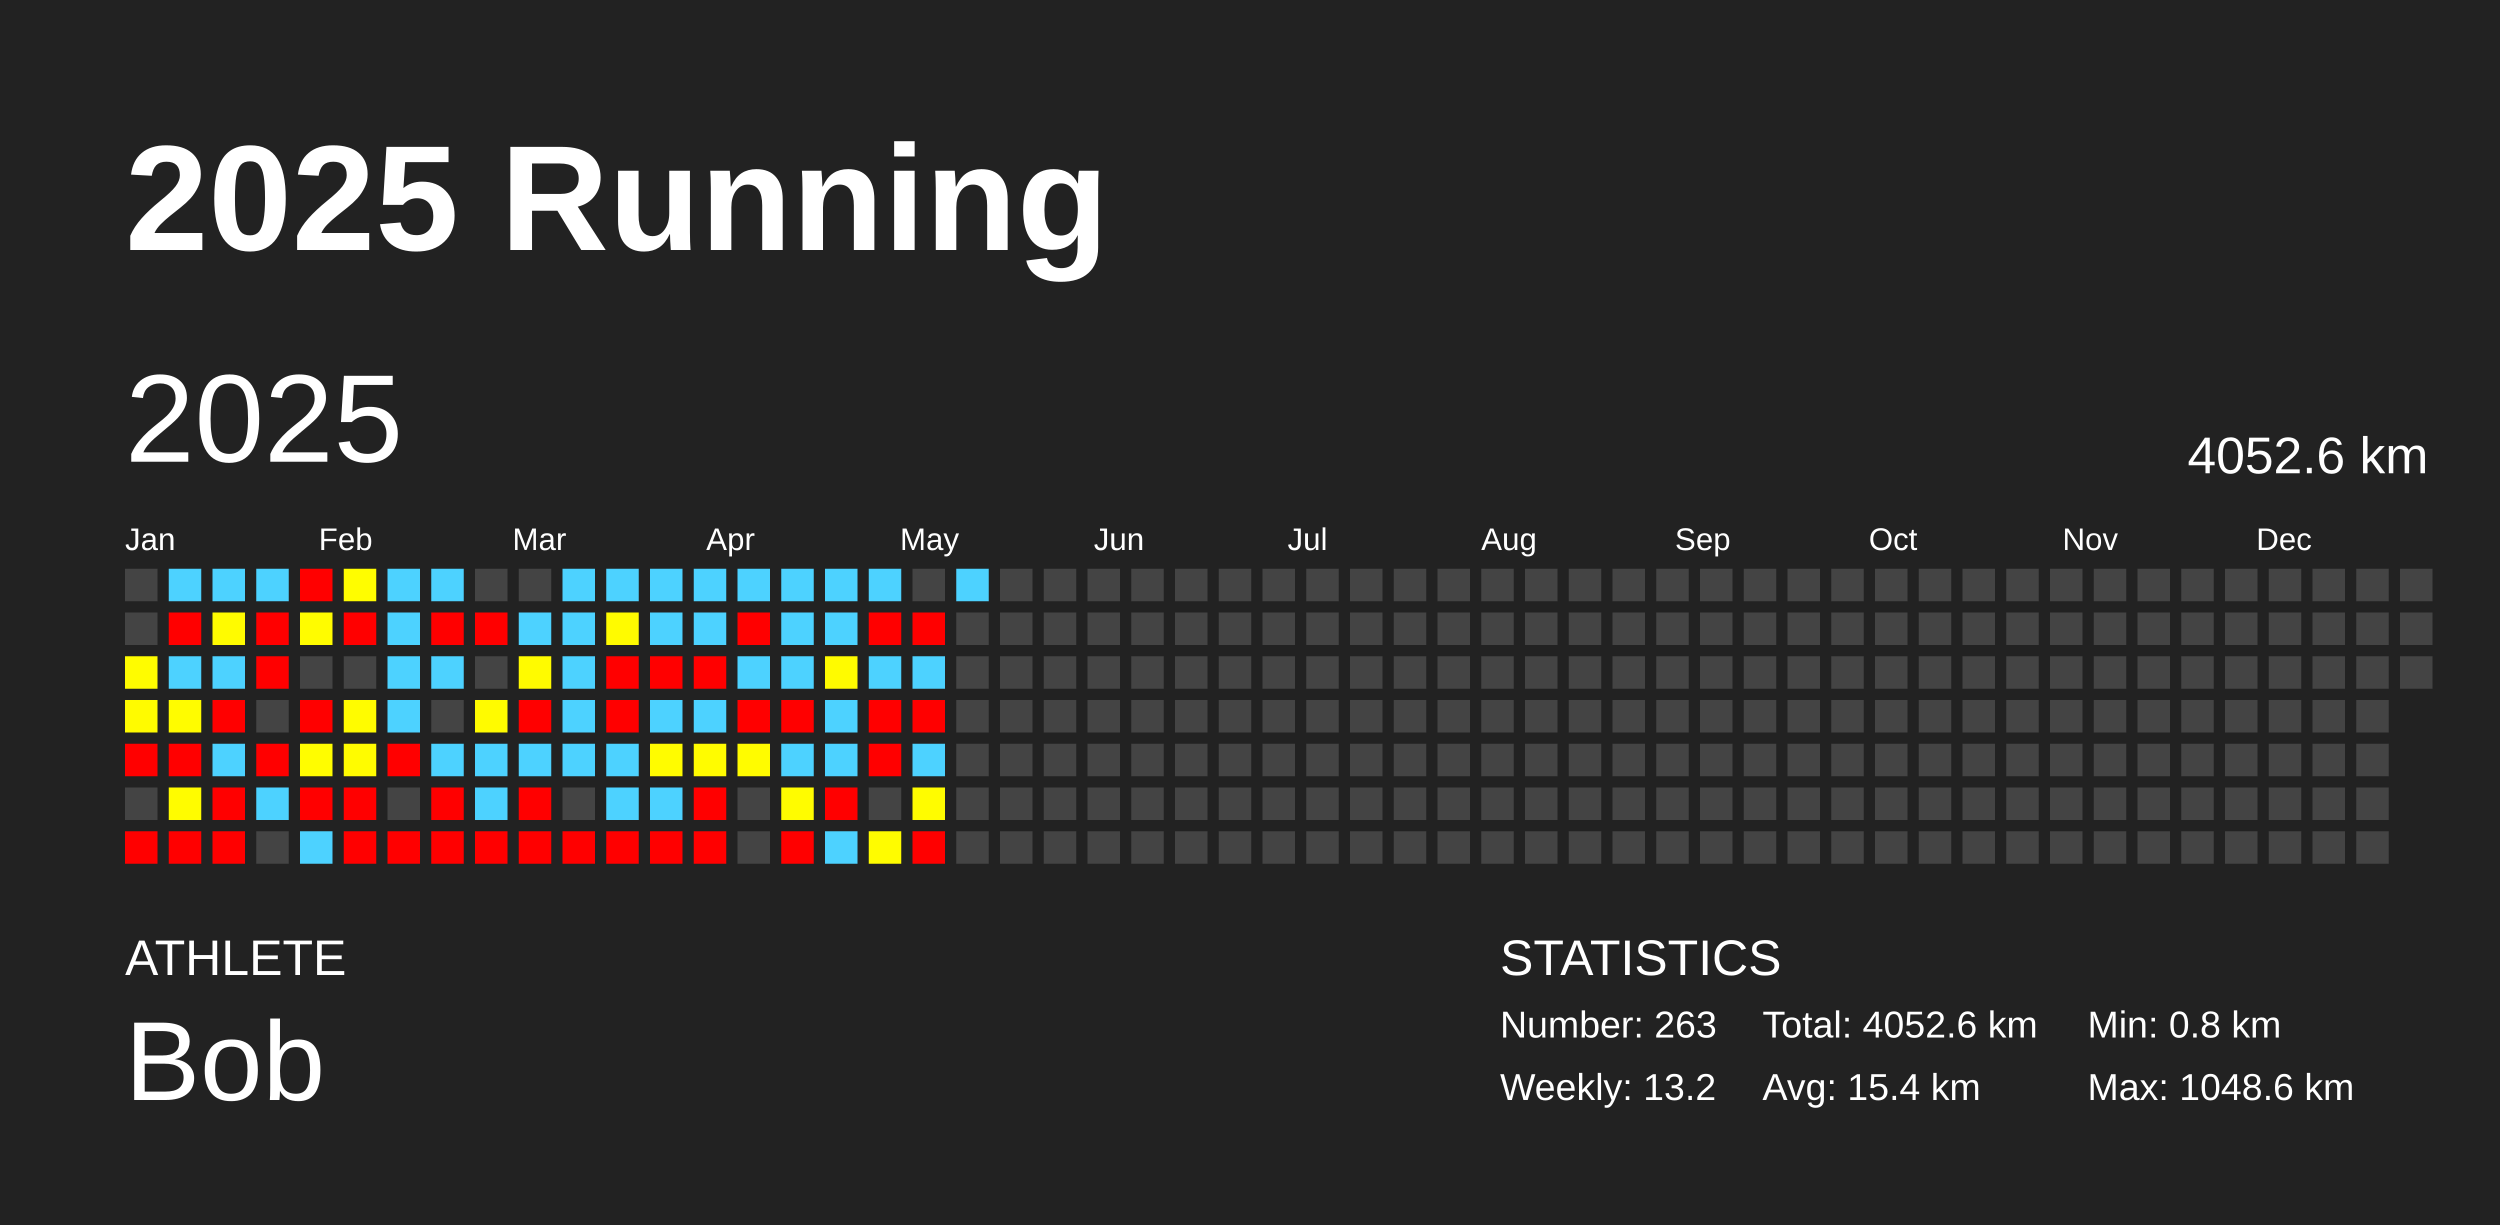
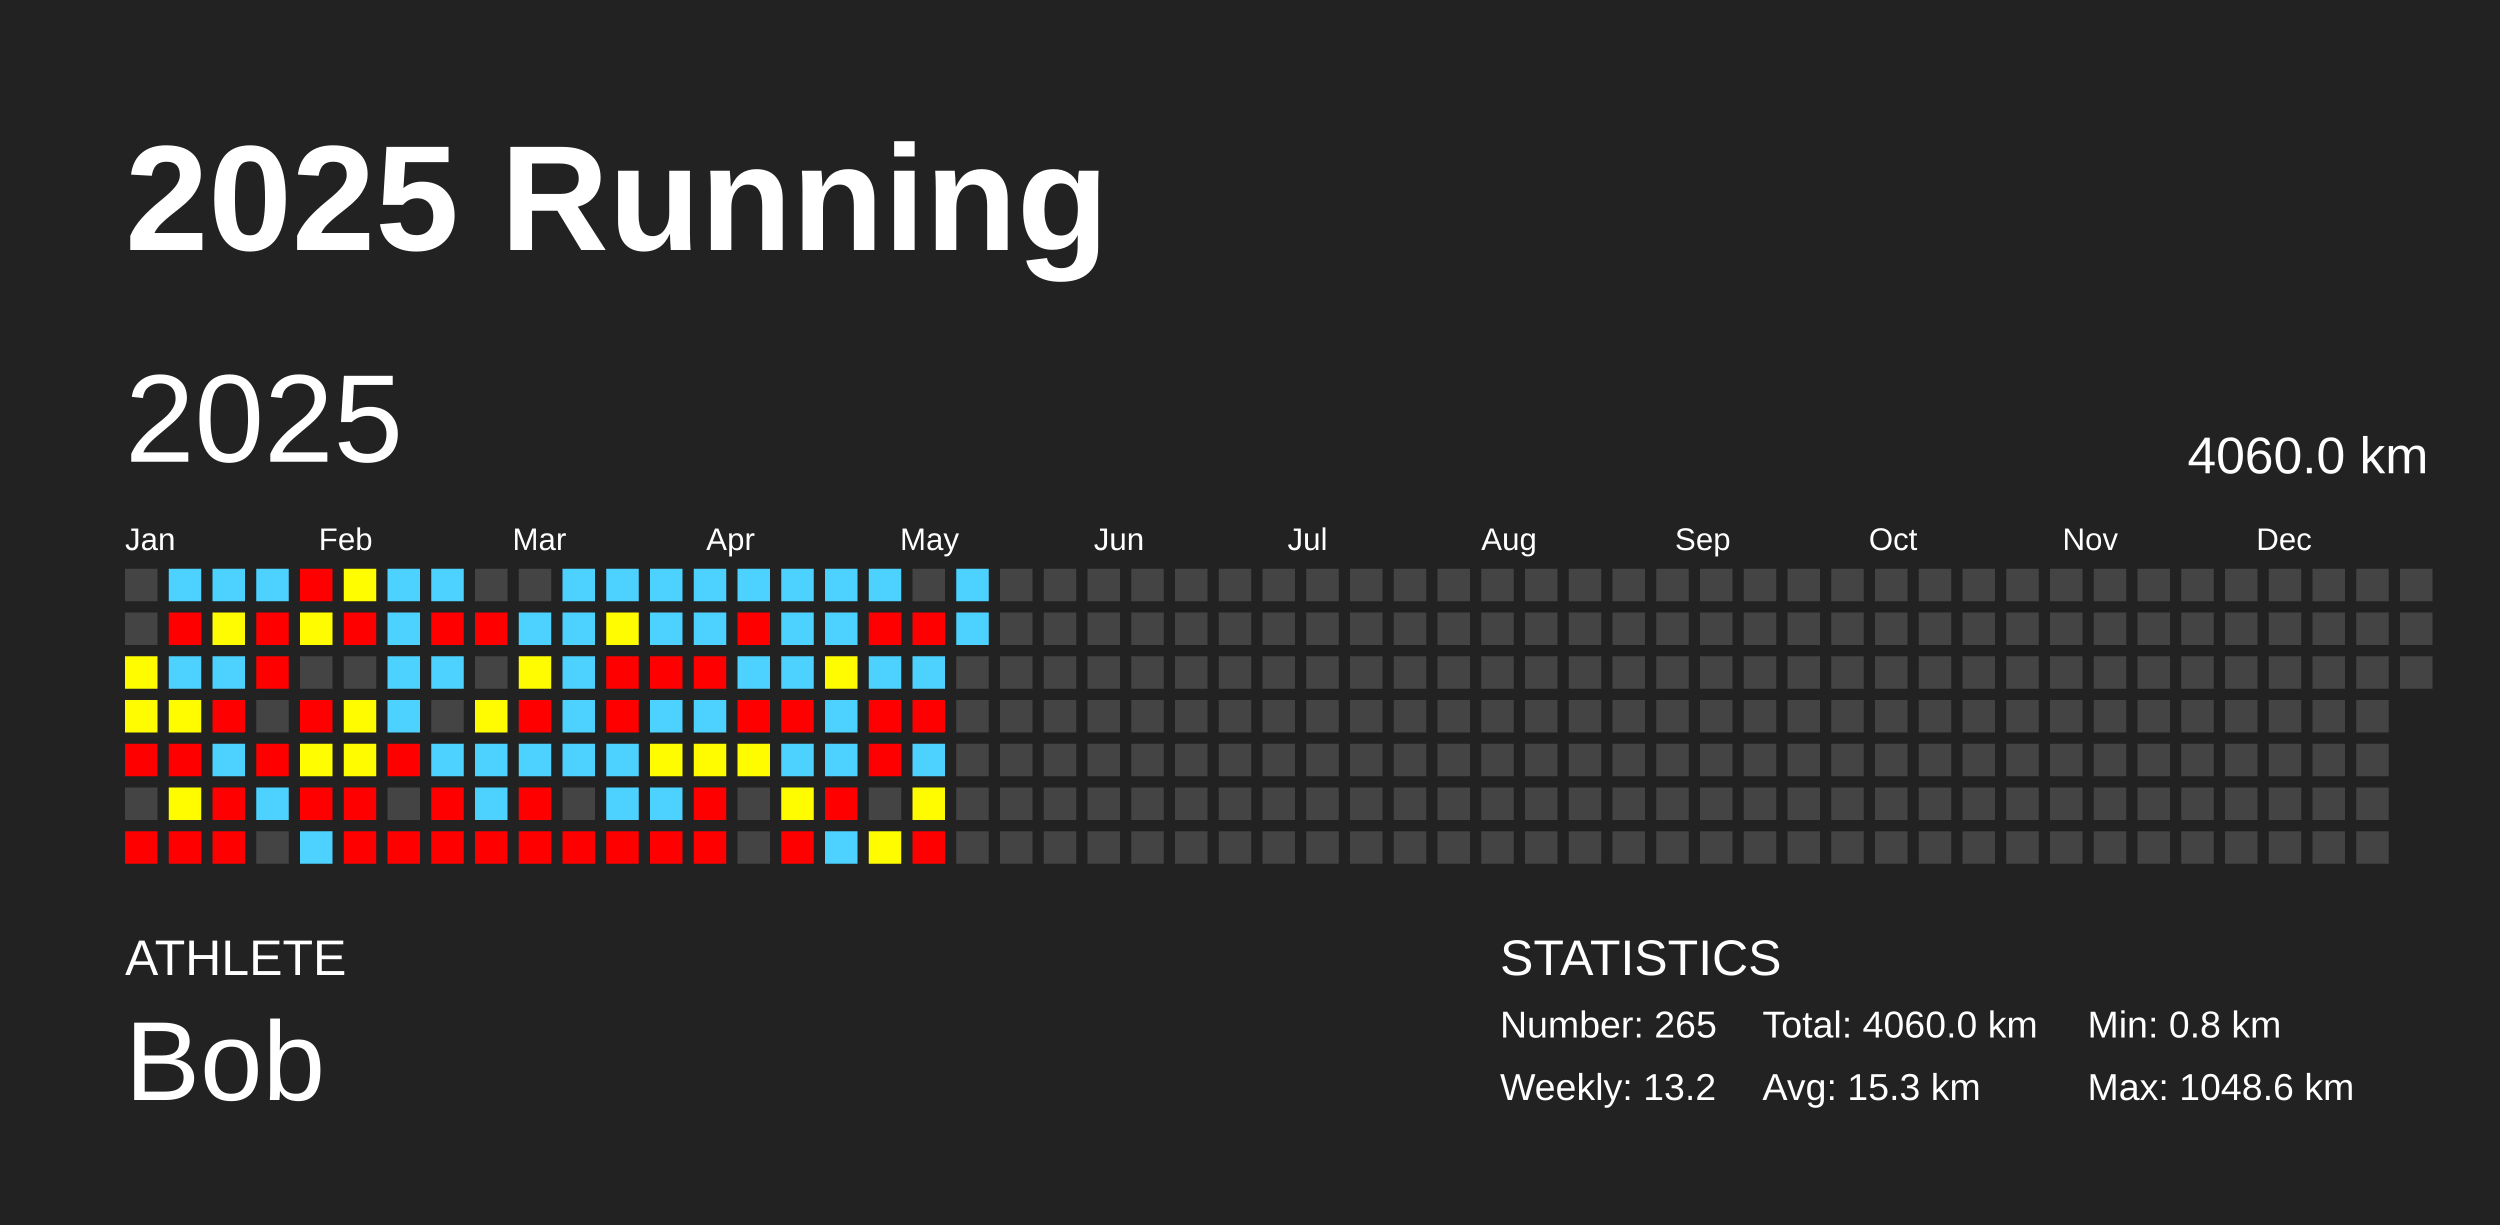
<svg xmlns="http://www.w3.org/2000/svg" baseProfile="full" height="98mm" version="1.1" viewBox="0,0,200,98" width="200mm">
  <defs />
  <rect fill="#222222" height="98" width="200" x="0" y="0" />
  <text fill="#FFFFFF" style="font-size:12px; font-family:Arial; font-weight:bold;" x="10" y="20">2025 Running</text>
  <text fill="#FFFFFF" style="font-size:4px; font-family:Arial" x="10" y="78">ATHLETE</text>
  <text fill="#FFFFFF" style="font-size:9px; font-family:Arial" x="10" y="88">Bob</text>
  <text fill="#FFFFFF" style="font-size:4px; font-family:Arial" x="120" y="78">STATISTICS</text>
-   <text fill="#FFFFFF" style="font-size:3px; font-family:Arial" x="120" y="83">Number: 263</text>
+   <text fill="#FFFFFF" style="font-size:3px; font-family:Arial" x="120" y="83">Number: 265</text>
  <text fill="#FFFFFF" style="font-size:3px; font-family:Arial" x="120" y="88">Weekly: 13.2</text>
-   <text fill="#FFFFFF" style="font-size:3px; font-family:Arial" x="141" y="83">Total: 4052.6 km</text>
-   <text fill="#FFFFFF" style="font-size:3px; font-family:Arial" x="141" y="88">Avg: 15.4 km</text>
+   <text fill="#FFFFFF" style="font-size:3px; font-family:Arial" x="141" y="83">Total: 4060.0 km</text>
+   <text fill="#FFFFFF" style="font-size:3px; font-family:Arial" x="141" y="88">Avg: 15.3 km</text>
  <text fill="#FFFFFF" style="font-size:3px; font-family:Arial" x="167" y="83">Min: 0.8 km</text>
  <text fill="#FFFFFF" style="font-size:3px; font-family:Arial" x="167" y="88">Max: 1048.6 km</text>
  <text dominant-baseline="hanging" fill="#FFFFFF" style="font-size:10.0px; font-family:Arial;" x="10" y="30">2025</text>
-   <text dominant-baseline="hanging" fill="#FFFFFF" style="font-size:4.125px; font-family:Arial;" x="175" y="35">4052.6 km</text>
+   <text dominant-baseline="hanging" fill="#FFFFFF" style="font-size:4.125px; font-family:Arial;" x="175" y="35">4060.0 km</text>
  <text fill="#FFFFFF" style="font-size:2.5px; font-family:Arial" x="10.0" y="44">Jan</text>
  <text fill="#FFFFFF" style="font-size:2.5px; font-family:Arial" x="25.5" y="44">Feb</text>
  <text fill="#FFFFFF" style="font-size:2.5px; font-family:Arial" x="41.0" y="44">Mar</text>
  <text fill="#FFFFFF" style="font-size:2.5px; font-family:Arial" x="56.5" y="44">Apr</text>
  <text fill="#FFFFFF" style="font-size:2.5px; font-family:Arial" x="72.0" y="44">May</text>
  <text fill="#FFFFFF" style="font-size:2.5px; font-family:Arial" x="87.5" y="44">Jun</text>
  <text fill="#FFFFFF" style="font-size:2.5px; font-family:Arial" x="103.0" y="44">Jul</text>
  <text fill="#FFFFFF" style="font-size:2.5px; font-family:Arial" x="118.5" y="44">Aug</text>
  <text fill="#FFFFFF" style="font-size:2.5px; font-family:Arial" x="134.0" y="44">Sep</text>
  <text fill="#FFFFFF" style="font-size:2.5px; font-family:Arial" x="149.5" y="44">Oct</text>
  <text fill="#FFFFFF" style="font-size:2.5px; font-family:Arial" x="165.0" y="44">Nov</text>
  <text fill="#FFFFFF" style="font-size:2.5px; font-family:Arial" x="180.5" y="44">Dec</text>
  <rect fill="#444444" height="2.6" width="2.6" x="10.0" y="45.5" />
  <rect fill="#444444" height="2.6" width="2.6" x="10.0" y="49.0" />
  <rect fill="#fffc00" height="2.6" width="2.6" x="10.0" y="52.5" />
  <rect fill="#fffb00" height="2.6" width="2.6" x="10.0" y="56.0" />
  <rect fill="red" height="2.6" width="2.6" x="10.0" y="59.5" />
  <rect fill="#444444" height="2.6" width="2.6" x="10.0" y="63.0" />
  <rect fill="red" height="2.6" width="2.6" x="10.0" y="66.5" />
  <rect fill="#4dd2ff" height="2.6" width="2.6" x="13.5" y="45.5" />
  <rect fill="red" height="2.6" width="2.6" x="13.5" y="49.0" />
  <rect fill="#4dd2ff" height="2.6" width="2.6" x="13.5" y="52.5" />
  <rect fill="#fffc00" height="2.6" width="2.6" x="13.5" y="56.0" />
  <rect fill="red" height="2.6" width="2.6" x="13.5" y="59.5" />
  <rect fill="#fffc00" height="2.6" width="2.6" x="13.5" y="63.0" />
  <rect fill="red" height="2.6" width="2.6" x="13.5" y="66.5" />
  <rect fill="#4dd2ff" height="2.6" width="2.6" x="17.0" y="45.5" />
  <rect fill="#fffb00" height="2.6" width="2.6" x="17.0" y="49.0" />
  <rect fill="#4dd2ff" height="2.6" width="2.6" x="17.0" y="52.5" />
  <rect fill="red" height="2.6" width="2.6" x="17.0" y="56.0" />
  <rect fill="#4dd2ff" height="2.6" width="2.6" x="17.0" y="59.5" />
  <rect fill="red" height="2.6" width="2.6" x="17.0" y="63.0" />
  <rect fill="red" height="2.6" width="2.6" x="17.0" y="66.5" />
  <rect fill="#4dd2ff" height="2.6" width="2.6" x="20.5" y="45.5" />
  <rect fill="red" height="2.6" width="2.6" x="20.5" y="49.0" />
  <rect fill="red" height="2.6" width="2.6" x="20.5" y="52.5" />
  <rect fill="#444444" height="2.6" width="2.6" x="20.5" y="56.0" />
  <rect fill="red" height="2.6" width="2.6" x="20.5" y="59.5" />
  <rect fill="#4dd2ff" height="2.6" width="2.6" x="20.5" y="63.0" />
  <rect fill="#444444" height="2.6" width="2.6" x="20.5" y="66.5" />
  <rect fill="red" height="2.6" width="2.6" x="24.0" y="45.5" />
  <rect fill="#fffc00" height="2.6" width="2.6" x="24.0" y="49.0" />
  <rect fill="#444444" height="2.6" width="2.6" x="24.0" y="52.5" />
  <rect fill="red" height="2.6" width="2.6" x="24.0" y="56.0" />
  <rect fill="#fffd00" height="2.6" width="2.6" x="24.0" y="59.5" />
  <rect fill="red" height="2.6" width="2.6" x="24.0" y="63.0" />
  <rect fill="#4dd2ff" height="2.6" width="2.6" x="24.0" y="66.5" />
  <rect fill="#fffd00" height="2.6" width="2.6" x="27.5" y="45.5" />
  <rect fill="red" height="2.6" width="2.6" x="27.5" y="49.0" />
  <rect fill="#444444" height="2.6" width="2.6" x="27.5" y="52.5" />
  <rect fill="#fffc00" height="2.6" width="2.6" x="27.5" y="56.0" />
  <rect fill="#fffc00" height="2.6" width="2.6" x="27.5" y="59.5" />
  <rect fill="red" height="2.6" width="2.6" x="27.5" y="63.0" />
  <rect fill="red" height="2.6" width="2.6" x="27.5" y="66.5" />
  <rect fill="#4dd2ff" height="2.6" width="2.6" x="31.0" y="45.5" />
  <rect fill="#4dd2ff" height="2.6" width="2.6" x="31.0" y="49.0" />
  <rect fill="#4dd2ff" height="2.6" width="2.6" x="31.0" y="52.5" />
  <rect fill="#4dd2ff" height="2.6" width="2.6" x="31.0" y="56.0" />
  <rect fill="red" height="2.6" width="2.6" x="31.0" y="59.5" />
  <rect fill="#444444" height="2.6" width="2.6" x="31.0" y="63.0" />
  <rect fill="red" height="2.6" width="2.6" x="31.0" y="66.5" />
  <rect fill="#4dd2ff" height="2.6" width="2.6" x="34.5" y="45.5" />
  <rect fill="red" height="2.6" width="2.6" x="34.5" y="49.0" />
  <rect fill="#4dd2ff" height="2.6" width="2.6" x="34.5" y="52.5" />
  <rect fill="#444444" height="2.6" width="2.6" x="34.5" y="56.0" />
  <rect fill="#4dd2ff" height="2.6" width="2.6" x="34.5" y="59.5" />
  <rect fill="red" height="2.6" width="2.6" x="34.5" y="63.0" />
  <rect fill="red" height="2.6" width="2.6" x="34.5" y="66.5" />
  <rect fill="#444444" height="2.6" width="2.6" x="38.0" y="45.5" />
  <rect fill="red" height="2.6" width="2.6" x="38.0" y="49.0" />
  <rect fill="#444444" height="2.6" width="2.6" x="38.0" y="52.5" />
  <rect fill="#fffb00" height="2.6" width="2.6" x="38.0" y="56.0" />
  <rect fill="#4dd2ff" height="2.6" width="2.6" x="38.0" y="59.5" />
  <rect fill="#4dd2ff" height="2.6" width="2.6" x="38.0" y="63.0" />
  <rect fill="red" height="2.6" width="2.6" x="38.0" y="66.5" />
  <rect fill="#444444" height="2.6" width="2.6" x="41.5" y="45.5" />
  <rect fill="#4dd2ff" height="2.6" width="2.6" x="41.5" y="49.0" />
  <rect fill="#fffb00" height="2.6" width="2.6" x="41.5" y="52.5" />
  <rect fill="red" height="2.6" width="2.6" x="41.5" y="56.0" />
  <rect fill="#4dd2ff" height="2.6" width="2.6" x="41.5" y="59.5" />
  <rect fill="red" height="2.6" width="2.6" x="41.5" y="63.0" />
  <rect fill="red" height="2.6" width="2.6" x="41.5" y="66.5" />
  <rect fill="#4dd2ff" height="2.6" width="2.6" x="45.0" y="45.5" />
  <rect fill="#4dd2ff" height="2.6" width="2.6" x="45.0" y="49.0" />
  <rect fill="#4dd2ff" height="2.6" width="2.6" x="45.0" y="52.5" />
  <rect fill="#4dd2ff" height="2.6" width="2.6" x="45.0" y="56.0" />
  <rect fill="#4dd2ff" height="2.6" width="2.6" x="45.0" y="59.5" />
  <rect fill="#444444" height="2.6" width="2.6" x="45.0" y="63.0" />
  <rect fill="red" height="2.6" width="2.6" x="45.0" y="66.5" />
  <rect fill="#4dd2ff" height="2.6" width="2.6" x="48.5" y="45.5" />
  <rect fill="#fffb00" height="2.6" width="2.6" x="48.5" y="49.0" />
  <rect fill="red" height="2.6" width="2.6" x="48.5" y="52.5" />
  <rect fill="red" height="2.6" width="2.6" x="48.5" y="56.0" />
  <rect fill="#4dd2ff" height="2.6" width="2.6" x="48.5" y="59.5" />
  <rect fill="#4dd2ff" height="2.6" width="2.6" x="48.5" y="63.0" />
  <rect fill="red" height="2.6" width="2.6" x="48.5" y="66.5" />
  <rect fill="#4dd2ff" height="2.6" width="2.6" x="52.0" y="45.5" />
  <rect fill="#4dd2ff" height="2.6" width="2.6" x="52.0" y="49.0" />
  <rect fill="red" height="2.6" width="2.6" x="52.0" y="52.5" />
  <rect fill="#4dd2ff" height="2.6" width="2.6" x="52.0" y="56.0" />
  <rect fill="#fffc00" height="2.6" width="2.6" x="52.0" y="59.5" />
  <rect fill="#4dd2ff" height="2.6" width="2.6" x="52.0" y="63.0" />
  <rect fill="red" height="2.6" width="2.6" x="52.0" y="66.5" />
  <rect fill="#4dd2ff" height="2.6" width="2.6" x="55.5" y="45.5" />
  <rect fill="#4dd2ff" height="2.6" width="2.6" x="55.5" y="49.0" />
  <rect fill="red" height="2.6" width="2.6" x="55.5" y="52.5" />
  <rect fill="#4dd2ff" height="2.6" width="2.6" x="55.5" y="56.0" />
  <rect fill="#fffc00" height="2.6" width="2.6" x="55.5" y="59.5" />
  <rect fill="red" height="2.6" width="2.6" x="55.5" y="63.0" />
  <rect fill="red" height="2.6" width="2.6" x="55.5" y="66.5" />
  <rect fill="#4dd2ff" height="2.6" width="2.6" x="59.0" y="45.5" />
  <rect fill="red" height="2.6" width="2.6" x="59.0" y="49.0" />
  <rect fill="#4dd2ff" height="2.6" width="2.6" x="59.0" y="52.5" />
  <rect fill="red" height="2.6" width="2.6" x="59.0" y="56.0" />
  <rect fill="#fffc00" height="2.6" width="2.6" x="59.0" y="59.5" />
  <rect fill="#444444" height="2.6" width="2.6" x="59.0" y="63.0" />
  <rect fill="#444444" height="2.6" width="2.6" x="59.0" y="66.5" />
  <rect fill="#4dd2ff" height="2.6" width="2.6" x="62.5" y="45.5" />
  <rect fill="#4dd2ff" height="2.6" width="2.6" x="62.5" y="49.0" />
  <rect fill="#4dd2ff" height="2.6" width="2.6" x="62.5" y="52.5" />
  <rect fill="red" height="2.6" width="2.6" x="62.5" y="56.0" />
  <rect fill="#4dd2ff" height="2.6" width="2.6" x="62.5" y="59.5" />
  <rect fill="#fffc00" height="2.6" width="2.6" x="62.5" y="63.0" />
  <rect fill="red" height="2.6" width="2.6" x="62.5" y="66.5" />
  <rect fill="#4dd2ff" height="2.6" width="2.6" x="66.0" y="45.5" />
  <rect fill="#4dd2ff" height="2.6" width="2.6" x="66.0" y="49.0" />
  <rect fill="#fffb00" height="2.6" width="2.6" x="66.0" y="52.5" />
  <rect fill="#4dd2ff" height="2.6" width="2.6" x="66.0" y="56.0" />
  <rect fill="#4dd2ff" height="2.6" width="2.6" x="66.0" y="59.5" />
  <rect fill="red" height="2.6" width="2.6" x="66.0" y="63.0" />
  <rect fill="#4dd2ff" height="2.6" width="2.6" x="66.0" y="66.5" />
  <rect fill="#4dd2ff" height="2.6" width="2.6" x="69.5" y="45.5" />
  <rect fill="red" height="2.6" width="2.6" x="69.5" y="49.0" />
  <rect fill="#4dd2ff" height="2.6" width="2.6" x="69.5" y="52.5" />
  <rect fill="red" height="2.6" width="2.6" x="69.5" y="56.0" />
  <rect fill="red" height="2.6" width="2.6" x="69.5" y="59.5" />
  <rect fill="#444444" height="2.6" width="2.6" x="69.5" y="63.0" />
  <rect fill="#fffc00" height="2.6" width="2.6" x="69.5" y="66.5" />
  <rect fill="#444444" height="2.6" width="2.6" x="73.0" y="45.5" />
  <rect fill="red" height="2.6" width="2.6" x="73.0" y="49.0" />
  <rect fill="#4dd2ff" height="2.6" width="2.6" x="73.0" y="52.5" />
  <rect fill="red" height="2.6" width="2.6" x="73.0" y="56.0" />
  <rect fill="#4dd2ff" height="2.6" width="2.6" x="73.0" y="59.5" />
  <rect fill="#fffc00" height="2.6" width="2.6" x="73.0" y="63.0" />
  <rect fill="red" height="2.6" width="2.6" x="73.0" y="66.5" />
  <rect fill="#4dd2ff" height="2.6" width="2.6" x="76.5" y="45.5" />
-   <rect fill="#444444" height="2.6" width="2.6" x="76.5" y="49.0" />
+   <rect fill="#4dd2ff" height="2.6" width="2.6" x="76.5" y="49.0" />
  <rect fill="#444444" height="2.6" width="2.6" x="76.5" y="52.5" />
  <rect fill="#444444" height="2.6" width="2.6" x="76.5" y="56.0" />
  <rect fill="#444444" height="2.6" width="2.6" x="76.5" y="59.5" />
  <rect fill="#444444" height="2.6" width="2.6" x="76.5" y="63.0" />
  <rect fill="#444444" height="2.6" width="2.6" x="76.5" y="66.5" />
  <rect fill="#444444" height="2.6" width="2.6" x="80.0" y="45.5" />
  <rect fill="#444444" height="2.6" width="2.6" x="80.0" y="49.0" />
  <rect fill="#444444" height="2.6" width="2.6" x="80.0" y="52.5" />
  <rect fill="#444444" height="2.6" width="2.6" x="80.0" y="56.0" />
  <rect fill="#444444" height="2.6" width="2.6" x="80.0" y="59.5" />
  <rect fill="#444444" height="2.6" width="2.6" x="80.0" y="63.0" />
  <rect fill="#444444" height="2.6" width="2.6" x="80.0" y="66.5" />
  <rect fill="#444444" height="2.6" width="2.6" x="83.5" y="45.5" />
  <rect fill="#444444" height="2.6" width="2.6" x="83.5" y="49.0" />
  <rect fill="#444444" height="2.6" width="2.6" x="83.5" y="52.5" />
  <rect fill="#444444" height="2.6" width="2.6" x="83.5" y="56.0" />
  <rect fill="#444444" height="2.6" width="2.6" x="83.5" y="59.5" />
  <rect fill="#444444" height="2.6" width="2.6" x="83.5" y="63.0" />
  <rect fill="#444444" height="2.6" width="2.6" x="83.5" y="66.5" />
  <rect fill="#444444" height="2.6" width="2.6" x="87.0" y="45.5" />
  <rect fill="#444444" height="2.6" width="2.6" x="87.0" y="49.0" />
  <rect fill="#444444" height="2.6" width="2.6" x="87.0" y="52.5" />
  <rect fill="#444444" height="2.6" width="2.6" x="87.0" y="56.0" />
  <rect fill="#444444" height="2.6" width="2.6" x="87.0" y="59.5" />
  <rect fill="#444444" height="2.6" width="2.6" x="87.0" y="63.0" />
  <rect fill="#444444" height="2.6" width="2.6" x="87.0" y="66.5" />
  <rect fill="#444444" height="2.6" width="2.6" x="90.5" y="45.5" />
  <rect fill="#444444" height="2.6" width="2.6" x="90.5" y="49.0" />
  <rect fill="#444444" height="2.6" width="2.6" x="90.5" y="52.5" />
  <rect fill="#444444" height="2.6" width="2.6" x="90.5" y="56.0" />
  <rect fill="#444444" height="2.6" width="2.6" x="90.5" y="59.5" />
  <rect fill="#444444" height="2.6" width="2.6" x="90.5" y="63.0" />
  <rect fill="#444444" height="2.6" width="2.6" x="90.5" y="66.5" />
  <rect fill="#444444" height="2.6" width="2.6" x="94.0" y="45.5" />
  <rect fill="#444444" height="2.6" width="2.6" x="94.0" y="49.0" />
  <rect fill="#444444" height="2.6" width="2.6" x="94.0" y="52.5" />
  <rect fill="#444444" height="2.6" width="2.6" x="94.0" y="56.0" />
  <rect fill="#444444" height="2.6" width="2.6" x="94.0" y="59.5" />
  <rect fill="#444444" height="2.6" width="2.6" x="94.0" y="63.0" />
  <rect fill="#444444" height="2.6" width="2.6" x="94.0" y="66.5" />
  <rect fill="#444444" height="2.6" width="2.6" x="97.5" y="45.5" />
  <rect fill="#444444" height="2.6" width="2.6" x="97.5" y="49.0" />
  <rect fill="#444444" height="2.6" width="2.6" x="97.5" y="52.5" />
  <rect fill="#444444" height="2.6" width="2.6" x="97.5" y="56.0" />
  <rect fill="#444444" height="2.6" width="2.6" x="97.5" y="59.5" />
  <rect fill="#444444" height="2.6" width="2.6" x="97.5" y="63.0" />
  <rect fill="#444444" height="2.6" width="2.6" x="97.5" y="66.5" />
  <rect fill="#444444" height="2.6" width="2.6" x="101.0" y="45.5" />
  <rect fill="#444444" height="2.6" width="2.6" x="101.0" y="49.0" />
  <rect fill="#444444" height="2.6" width="2.6" x="101.0" y="52.5" />
  <rect fill="#444444" height="2.6" width="2.6" x="101.0" y="56.0" />
  <rect fill="#444444" height="2.6" width="2.6" x="101.0" y="59.5" />
  <rect fill="#444444" height="2.6" width="2.6" x="101.0" y="63.0" />
  <rect fill="#444444" height="2.6" width="2.6" x="101.0" y="66.5" />
  <rect fill="#444444" height="2.6" width="2.6" x="104.5" y="45.5" />
  <rect fill="#444444" height="2.6" width="2.6" x="104.5" y="49.0" />
  <rect fill="#444444" height="2.6" width="2.6" x="104.5" y="52.5" />
  <rect fill="#444444" height="2.6" width="2.6" x="104.5" y="56.0" />
  <rect fill="#444444" height="2.6" width="2.6" x="104.5" y="59.5" />
  <rect fill="#444444" height="2.6" width="2.6" x="104.5" y="63.0" />
  <rect fill="#444444" height="2.6" width="2.6" x="104.5" y="66.5" />
  <rect fill="#444444" height="2.6" width="2.6" x="108.0" y="45.5" />
  <rect fill="#444444" height="2.6" width="2.6" x="108.0" y="49.0" />
  <rect fill="#444444" height="2.6" width="2.6" x="108.0" y="52.5" />
  <rect fill="#444444" height="2.6" width="2.6" x="108.0" y="56.0" />
  <rect fill="#444444" height="2.6" width="2.6" x="108.0" y="59.5" />
  <rect fill="#444444" height="2.6" width="2.6" x="108.0" y="63.0" />
  <rect fill="#444444" height="2.6" width="2.6" x="108.0" y="66.5" />
  <rect fill="#444444" height="2.6" width="2.6" x="111.5" y="45.5" />
  <rect fill="#444444" height="2.6" width="2.6" x="111.5" y="49.0" />
  <rect fill="#444444" height="2.6" width="2.6" x="111.5" y="52.5" />
  <rect fill="#444444" height="2.6" width="2.6" x="111.5" y="56.0" />
  <rect fill="#444444" height="2.6" width="2.6" x="111.5" y="59.5" />
  <rect fill="#444444" height="2.6" width="2.6" x="111.5" y="63.0" />
  <rect fill="#444444" height="2.6" width="2.6" x="111.5" y="66.5" />
  <rect fill="#444444" height="2.6" width="2.6" x="115.0" y="45.5" />
  <rect fill="#444444" height="2.6" width="2.6" x="115.0" y="49.0" />
  <rect fill="#444444" height="2.6" width="2.6" x="115.0" y="52.5" />
  <rect fill="#444444" height="2.6" width="2.6" x="115.0" y="56.0" />
  <rect fill="#444444" height="2.6" width="2.6" x="115.0" y="59.5" />
  <rect fill="#444444" height="2.6" width="2.6" x="115.0" y="63.0" />
  <rect fill="#444444" height="2.6" width="2.6" x="115.0" y="66.5" />
  <rect fill="#444444" height="2.6" width="2.6" x="118.5" y="45.5" />
  <rect fill="#444444" height="2.6" width="2.6" x="118.5" y="49.0" />
  <rect fill="#444444" height="2.6" width="2.6" x="118.5" y="52.5" />
  <rect fill="#444444" height="2.6" width="2.6" x="118.5" y="56.0" />
  <rect fill="#444444" height="2.6" width="2.6" x="118.5" y="59.5" />
  <rect fill="#444444" height="2.6" width="2.6" x="118.5" y="63.0" />
  <rect fill="#444444" height="2.6" width="2.6" x="118.5" y="66.5" />
  <rect fill="#444444" height="2.6" width="2.6" x="122.0" y="45.5" />
  <rect fill="#444444" height="2.6" width="2.6" x="122.0" y="49.0" />
  <rect fill="#444444" height="2.6" width="2.6" x="122.0" y="52.5" />
  <rect fill="#444444" height="2.6" width="2.6" x="122.0" y="56.0" />
  <rect fill="#444444" height="2.6" width="2.6" x="122.0" y="59.5" />
  <rect fill="#444444" height="2.6" width="2.6" x="122.0" y="63.0" />
  <rect fill="#444444" height="2.6" width="2.6" x="122.0" y="66.5" />
  <rect fill="#444444" height="2.6" width="2.6" x="125.5" y="45.5" />
  <rect fill="#444444" height="2.6" width="2.6" x="125.5" y="49.0" />
  <rect fill="#444444" height="2.6" width="2.6" x="125.5" y="52.5" />
  <rect fill="#444444" height="2.6" width="2.6" x="125.5" y="56.0" />
  <rect fill="#444444" height="2.6" width="2.6" x="125.5" y="59.5" />
  <rect fill="#444444" height="2.6" width="2.6" x="125.5" y="63.0" />
  <rect fill="#444444" height="2.6" width="2.6" x="125.5" y="66.5" />
  <rect fill="#444444" height="2.6" width="2.6" x="129.0" y="45.5" />
  <rect fill="#444444" height="2.6" width="2.6" x="129.0" y="49.0" />
  <rect fill="#444444" height="2.6" width="2.6" x="129.0" y="52.5" />
  <rect fill="#444444" height="2.6" width="2.6" x="129.0" y="56.0" />
  <rect fill="#444444" height="2.6" width="2.6" x="129.0" y="59.5" />
  <rect fill="#444444" height="2.6" width="2.6" x="129.0" y="63.0" />
  <rect fill="#444444" height="2.6" width="2.6" x="129.0" y="66.5" />
  <rect fill="#444444" height="2.6" width="2.6" x="132.5" y="45.5" />
  <rect fill="#444444" height="2.6" width="2.6" x="132.5" y="49.0" />
  <rect fill="#444444" height="2.6" width="2.6" x="132.5" y="52.5" />
  <rect fill="#444444" height="2.6" width="2.6" x="132.5" y="56.0" />
  <rect fill="#444444" height="2.6" width="2.6" x="132.5" y="59.5" />
  <rect fill="#444444" height="2.6" width="2.6" x="132.5" y="63.0" />
  <rect fill="#444444" height="2.6" width="2.6" x="132.5" y="66.5" />
  <rect fill="#444444" height="2.6" width="2.6" x="136.0" y="45.5" />
  <rect fill="#444444" height="2.6" width="2.6" x="136.0" y="49.0" />
  <rect fill="#444444" height="2.6" width="2.6" x="136.0" y="52.5" />
  <rect fill="#444444" height="2.6" width="2.6" x="136.0" y="56.0" />
  <rect fill="#444444" height="2.6" width="2.6" x="136.0" y="59.5" />
  <rect fill="#444444" height="2.6" width="2.6" x="136.0" y="63.0" />
  <rect fill="#444444" height="2.6" width="2.6" x="136.0" y="66.5" />
  <rect fill="#444444" height="2.6" width="2.6" x="139.5" y="45.5" />
  <rect fill="#444444" height="2.6" width="2.6" x="139.5" y="49.0" />
  <rect fill="#444444" height="2.6" width="2.6" x="139.5" y="52.5" />
  <rect fill="#444444" height="2.6" width="2.6" x="139.5" y="56.0" />
  <rect fill="#444444" height="2.6" width="2.6" x="139.5" y="59.5" />
  <rect fill="#444444" height="2.6" width="2.6" x="139.5" y="63.0" />
  <rect fill="#444444" height="2.6" width="2.6" x="139.5" y="66.5" />
  <rect fill="#444444" height="2.6" width="2.6" x="143.0" y="45.5" />
  <rect fill="#444444" height="2.6" width="2.6" x="143.0" y="49.0" />
  <rect fill="#444444" height="2.6" width="2.6" x="143.0" y="52.5" />
  <rect fill="#444444" height="2.6" width="2.6" x="143.0" y="56.0" />
  <rect fill="#444444" height="2.6" width="2.6" x="143.0" y="59.5" />
  <rect fill="#444444" height="2.6" width="2.6" x="143.0" y="63.0" />
  <rect fill="#444444" height="2.6" width="2.6" x="143.0" y="66.5" />
  <rect fill="#444444" height="2.6" width="2.6" x="146.5" y="45.5" />
  <rect fill="#444444" height="2.6" width="2.6" x="146.5" y="49.0" />
  <rect fill="#444444" height="2.6" width="2.6" x="146.5" y="52.5" />
  <rect fill="#444444" height="2.6" width="2.6" x="146.5" y="56.0" />
  <rect fill="#444444" height="2.6" width="2.6" x="146.5" y="59.5" />
  <rect fill="#444444" height="2.6" width="2.6" x="146.5" y="63.0" />
  <rect fill="#444444" height="2.6" width="2.6" x="146.5" y="66.5" />
  <rect fill="#444444" height="2.6" width="2.6" x="150.0" y="45.5" />
  <rect fill="#444444" height="2.6" width="2.6" x="150.0" y="49.0" />
  <rect fill="#444444" height="2.6" width="2.6" x="150.0" y="52.5" />
  <rect fill="#444444" height="2.6" width="2.6" x="150.0" y="56.0" />
  <rect fill="#444444" height="2.6" width="2.6" x="150.0" y="59.5" />
  <rect fill="#444444" height="2.6" width="2.6" x="150.0" y="63.0" />
  <rect fill="#444444" height="2.6" width="2.6" x="150.0" y="66.5" />
  <rect fill="#444444" height="2.6" width="2.6" x="153.5" y="45.5" />
  <rect fill="#444444" height="2.6" width="2.6" x="153.5" y="49.0" />
  <rect fill="#444444" height="2.6" width="2.6" x="153.5" y="52.5" />
  <rect fill="#444444" height="2.6" width="2.6" x="153.5" y="56.0" />
  <rect fill="#444444" height="2.6" width="2.6" x="153.5" y="59.5" />
  <rect fill="#444444" height="2.6" width="2.6" x="153.5" y="63.0" />
  <rect fill="#444444" height="2.6" width="2.6" x="153.5" y="66.5" />
  <rect fill="#444444" height="2.6" width="2.6" x="157.0" y="45.5" />
  <rect fill="#444444" height="2.6" width="2.6" x="157.0" y="49.0" />
  <rect fill="#444444" height="2.6" width="2.6" x="157.0" y="52.5" />
  <rect fill="#444444" height="2.6" width="2.6" x="157.0" y="56.0" />
  <rect fill="#444444" height="2.6" width="2.6" x="157.0" y="59.5" />
  <rect fill="#444444" height="2.6" width="2.6" x="157.0" y="63.0" />
  <rect fill="#444444" height="2.6" width="2.6" x="157.0" y="66.5" />
  <rect fill="#444444" height="2.6" width="2.6" x="160.5" y="45.5" />
  <rect fill="#444444" height="2.6" width="2.6" x="160.5" y="49.0" />
  <rect fill="#444444" height="2.6" width="2.6" x="160.5" y="52.5" />
  <rect fill="#444444" height="2.6" width="2.6" x="160.5" y="56.0" />
  <rect fill="#444444" height="2.6" width="2.6" x="160.5" y="59.5" />
  <rect fill="#444444" height="2.6" width="2.6" x="160.5" y="63.0" />
  <rect fill="#444444" height="2.6" width="2.6" x="160.5" y="66.5" />
  <rect fill="#444444" height="2.6" width="2.6" x="164.0" y="45.5" />
  <rect fill="#444444" height="2.6" width="2.6" x="164.0" y="49.0" />
  <rect fill="#444444" height="2.6" width="2.6" x="164.0" y="52.5" />
  <rect fill="#444444" height="2.6" width="2.6" x="164.0" y="56.0" />
  <rect fill="#444444" height="2.6" width="2.6" x="164.0" y="59.5" />
  <rect fill="#444444" height="2.6" width="2.6" x="164.0" y="63.0" />
  <rect fill="#444444" height="2.6" width="2.6" x="164.0" y="66.5" />
  <rect fill="#444444" height="2.6" width="2.6" x="167.5" y="45.5" />
  <rect fill="#444444" height="2.6" width="2.6" x="167.5" y="49.0" />
  <rect fill="#444444" height="2.6" width="2.6" x="167.5" y="52.5" />
  <rect fill="#444444" height="2.6" width="2.6" x="167.5" y="56.0" />
  <rect fill="#444444" height="2.6" width="2.6" x="167.5" y="59.5" />
  <rect fill="#444444" height="2.6" width="2.6" x="167.5" y="63.0" />
  <rect fill="#444444" height="2.6" width="2.6" x="167.5" y="66.5" />
  <rect fill="#444444" height="2.6" width="2.6" x="171.0" y="45.5" />
  <rect fill="#444444" height="2.6" width="2.6" x="171.0" y="49.0" />
  <rect fill="#444444" height="2.6" width="2.6" x="171.0" y="52.5" />
  <rect fill="#444444" height="2.6" width="2.6" x="171.0" y="56.0" />
  <rect fill="#444444" height="2.6" width="2.6" x="171.0" y="59.5" />
  <rect fill="#444444" height="2.6" width="2.6" x="171.0" y="63.0" />
  <rect fill="#444444" height="2.6" width="2.6" x="171.0" y="66.5" />
  <rect fill="#444444" height="2.6" width="2.6" x="174.5" y="45.5" />
  <rect fill="#444444" height="2.6" width="2.6" x="174.5" y="49.0" />
  <rect fill="#444444" height="2.6" width="2.6" x="174.5" y="52.5" />
  <rect fill="#444444" height="2.6" width="2.6" x="174.5" y="56.0" />
  <rect fill="#444444" height="2.6" width="2.6" x="174.5" y="59.5" />
  <rect fill="#444444" height="2.6" width="2.6" x="174.5" y="63.0" />
  <rect fill="#444444" height="2.6" width="2.6" x="174.5" y="66.5" />
  <rect fill="#444444" height="2.6" width="2.6" x="178.0" y="45.5" />
  <rect fill="#444444" height="2.6" width="2.6" x="178.0" y="49.0" />
  <rect fill="#444444" height="2.6" width="2.6" x="178.0" y="52.5" />
  <rect fill="#444444" height="2.6" width="2.6" x="178.0" y="56.0" />
  <rect fill="#444444" height="2.6" width="2.6" x="178.0" y="59.5" />
  <rect fill="#444444" height="2.6" width="2.6" x="178.0" y="63.0" />
  <rect fill="#444444" height="2.6" width="2.6" x="178.0" y="66.5" />
  <rect fill="#444444" height="2.6" width="2.6" x="181.5" y="45.5" />
  <rect fill="#444444" height="2.6" width="2.6" x="181.5" y="49.0" />
  <rect fill="#444444" height="2.6" width="2.6" x="181.5" y="52.5" />
  <rect fill="#444444" height="2.6" width="2.6" x="181.5" y="56.0" />
  <rect fill="#444444" height="2.6" width="2.6" x="181.5" y="59.5" />
  <rect fill="#444444" height="2.6" width="2.6" x="181.5" y="63.0" />
  <rect fill="#444444" height="2.6" width="2.6" x="181.5" y="66.5" />
  <rect fill="#444444" height="2.6" width="2.6" x="185.0" y="45.5" />
  <rect fill="#444444" height="2.6" width="2.6" x="185.0" y="49.0" />
  <rect fill="#444444" height="2.6" width="2.6" x="185.0" y="52.5" />
  <rect fill="#444444" height="2.6" width="2.6" x="185.0" y="56.0" />
  <rect fill="#444444" height="2.6" width="2.6" x="185.0" y="59.5" />
  <rect fill="#444444" height="2.6" width="2.6" x="185.0" y="63.0" />
  <rect fill="#444444" height="2.6" width="2.6" x="185.0" y="66.5" />
  <rect fill="#444444" height="2.6" width="2.6" x="188.5" y="45.5" />
  <rect fill="#444444" height="2.6" width="2.6" x="188.5" y="49.0" />
  <rect fill="#444444" height="2.6" width="2.6" x="188.5" y="52.5" />
  <rect fill="#444444" height="2.6" width="2.6" x="188.5" y="56.0" />
  <rect fill="#444444" height="2.6" width="2.6" x="188.5" y="59.5" />
  <rect fill="#444444" height="2.6" width="2.6" x="188.5" y="63.0" />
  <rect fill="#444444" height="2.6" width="2.6" x="188.5" y="66.5" />
  <rect fill="#444444" height="2.6" width="2.6" x="192.0" y="45.5" />
  <rect fill="#444444" height="2.6" width="2.6" x="192.0" y="49.0" />
  <rect fill="#444444" height="2.6" width="2.6" x="192.0" y="52.5" />
</svg>
